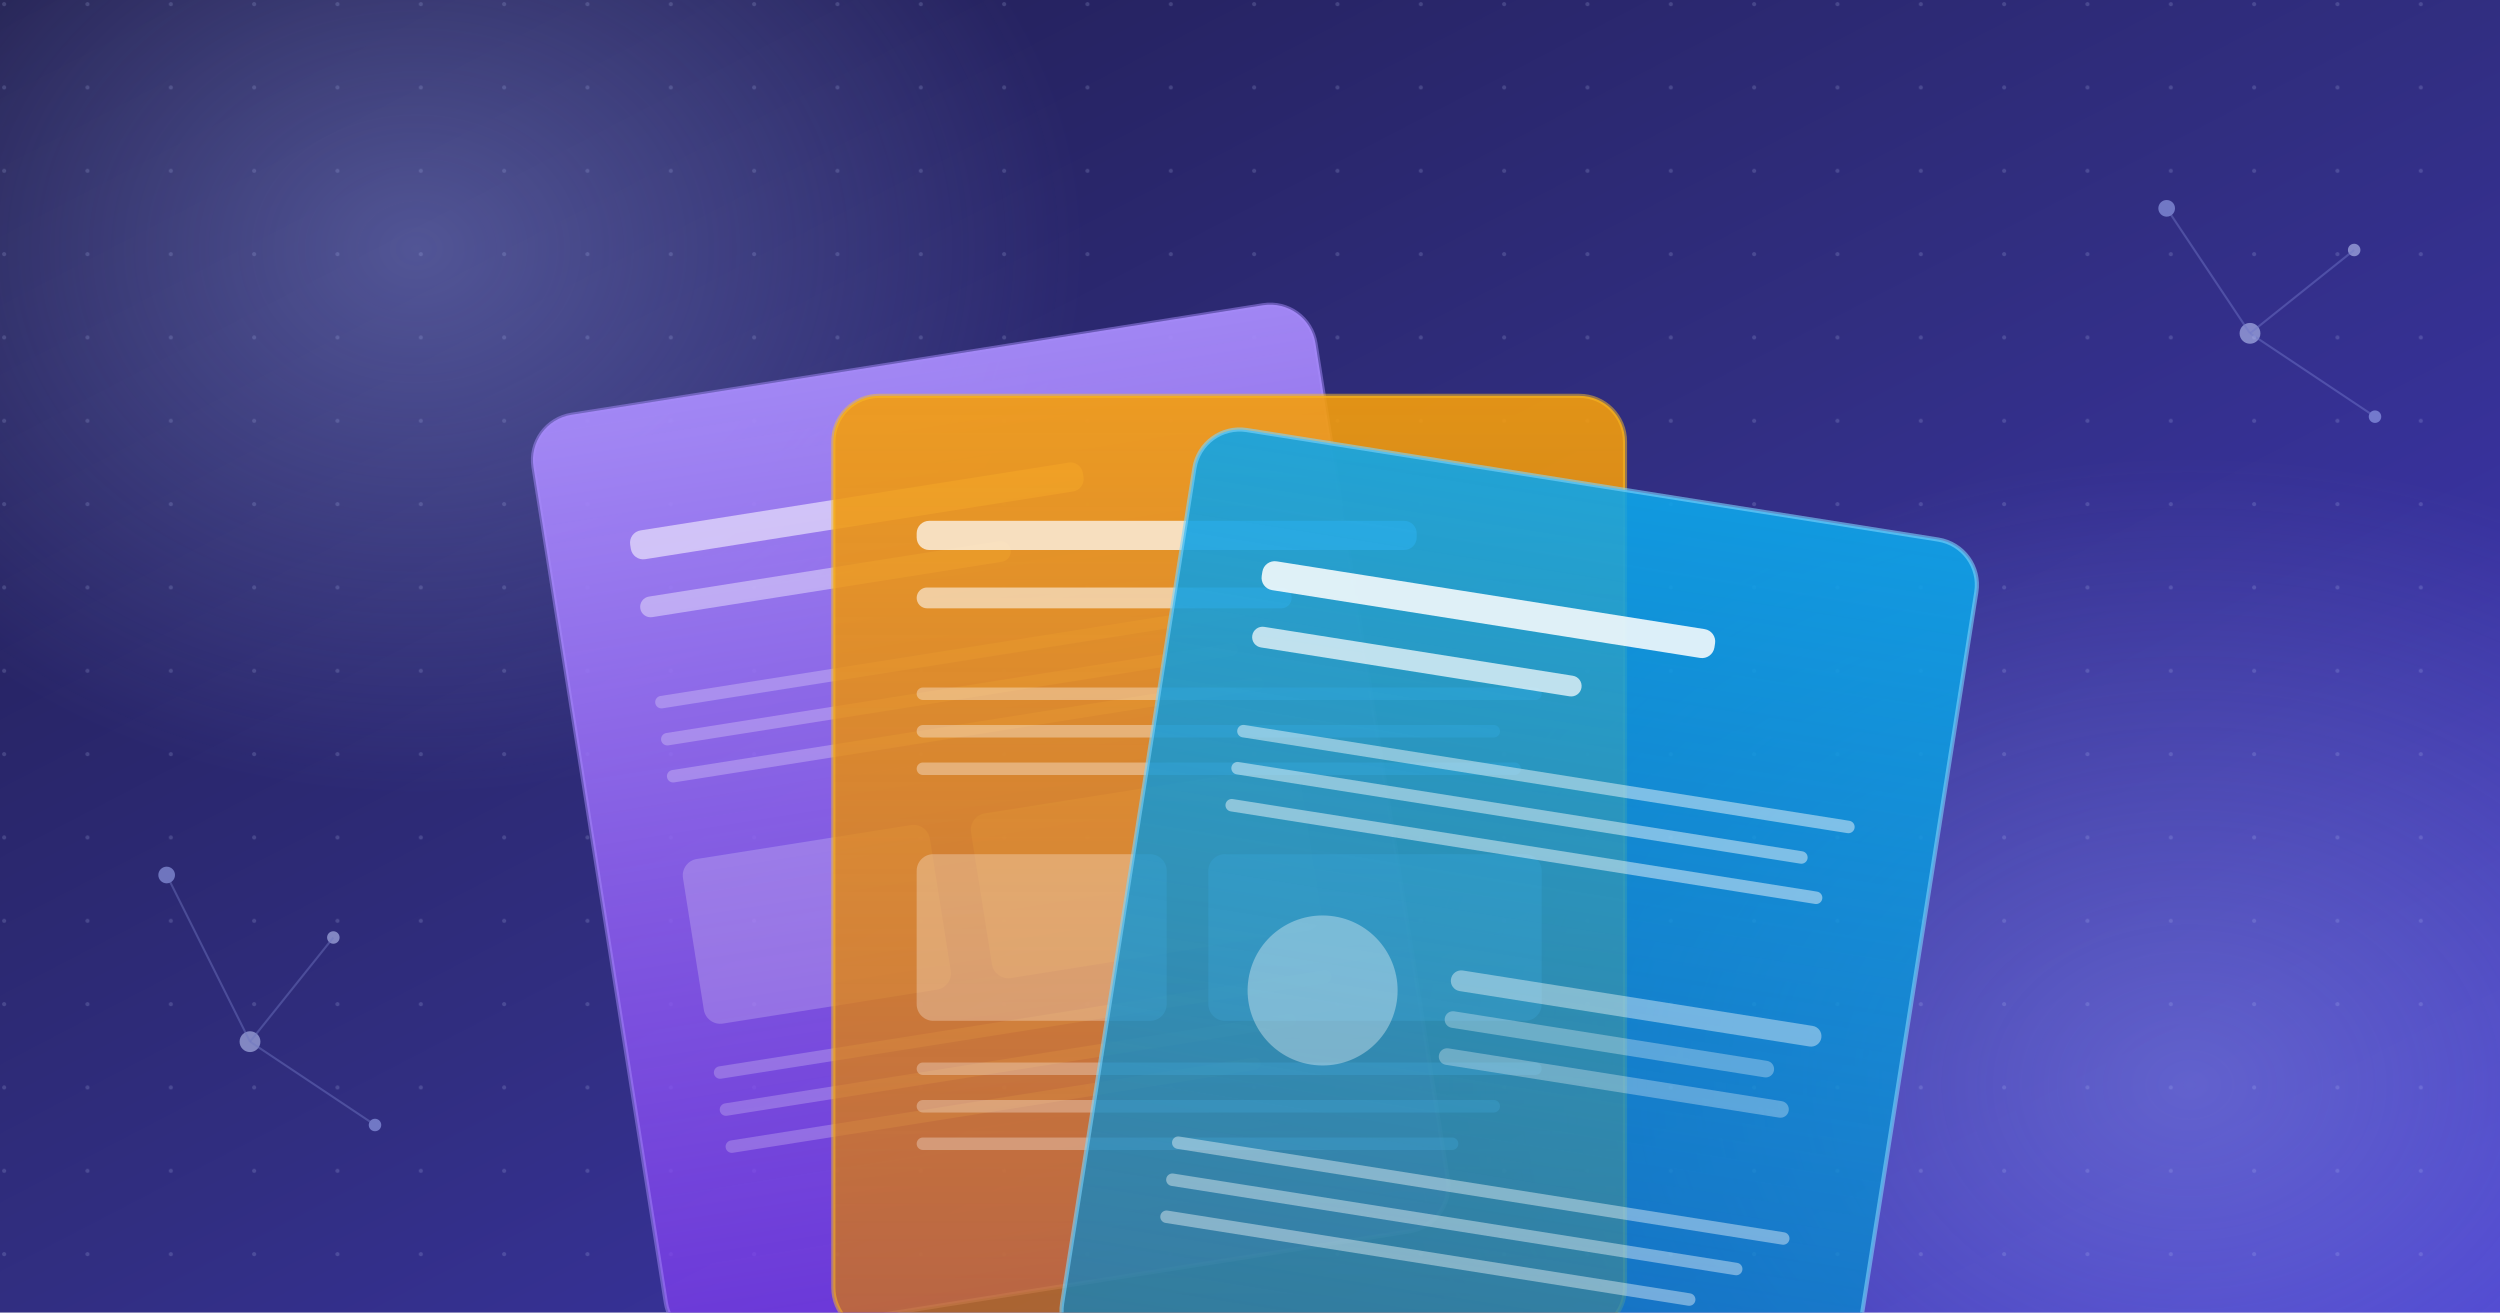
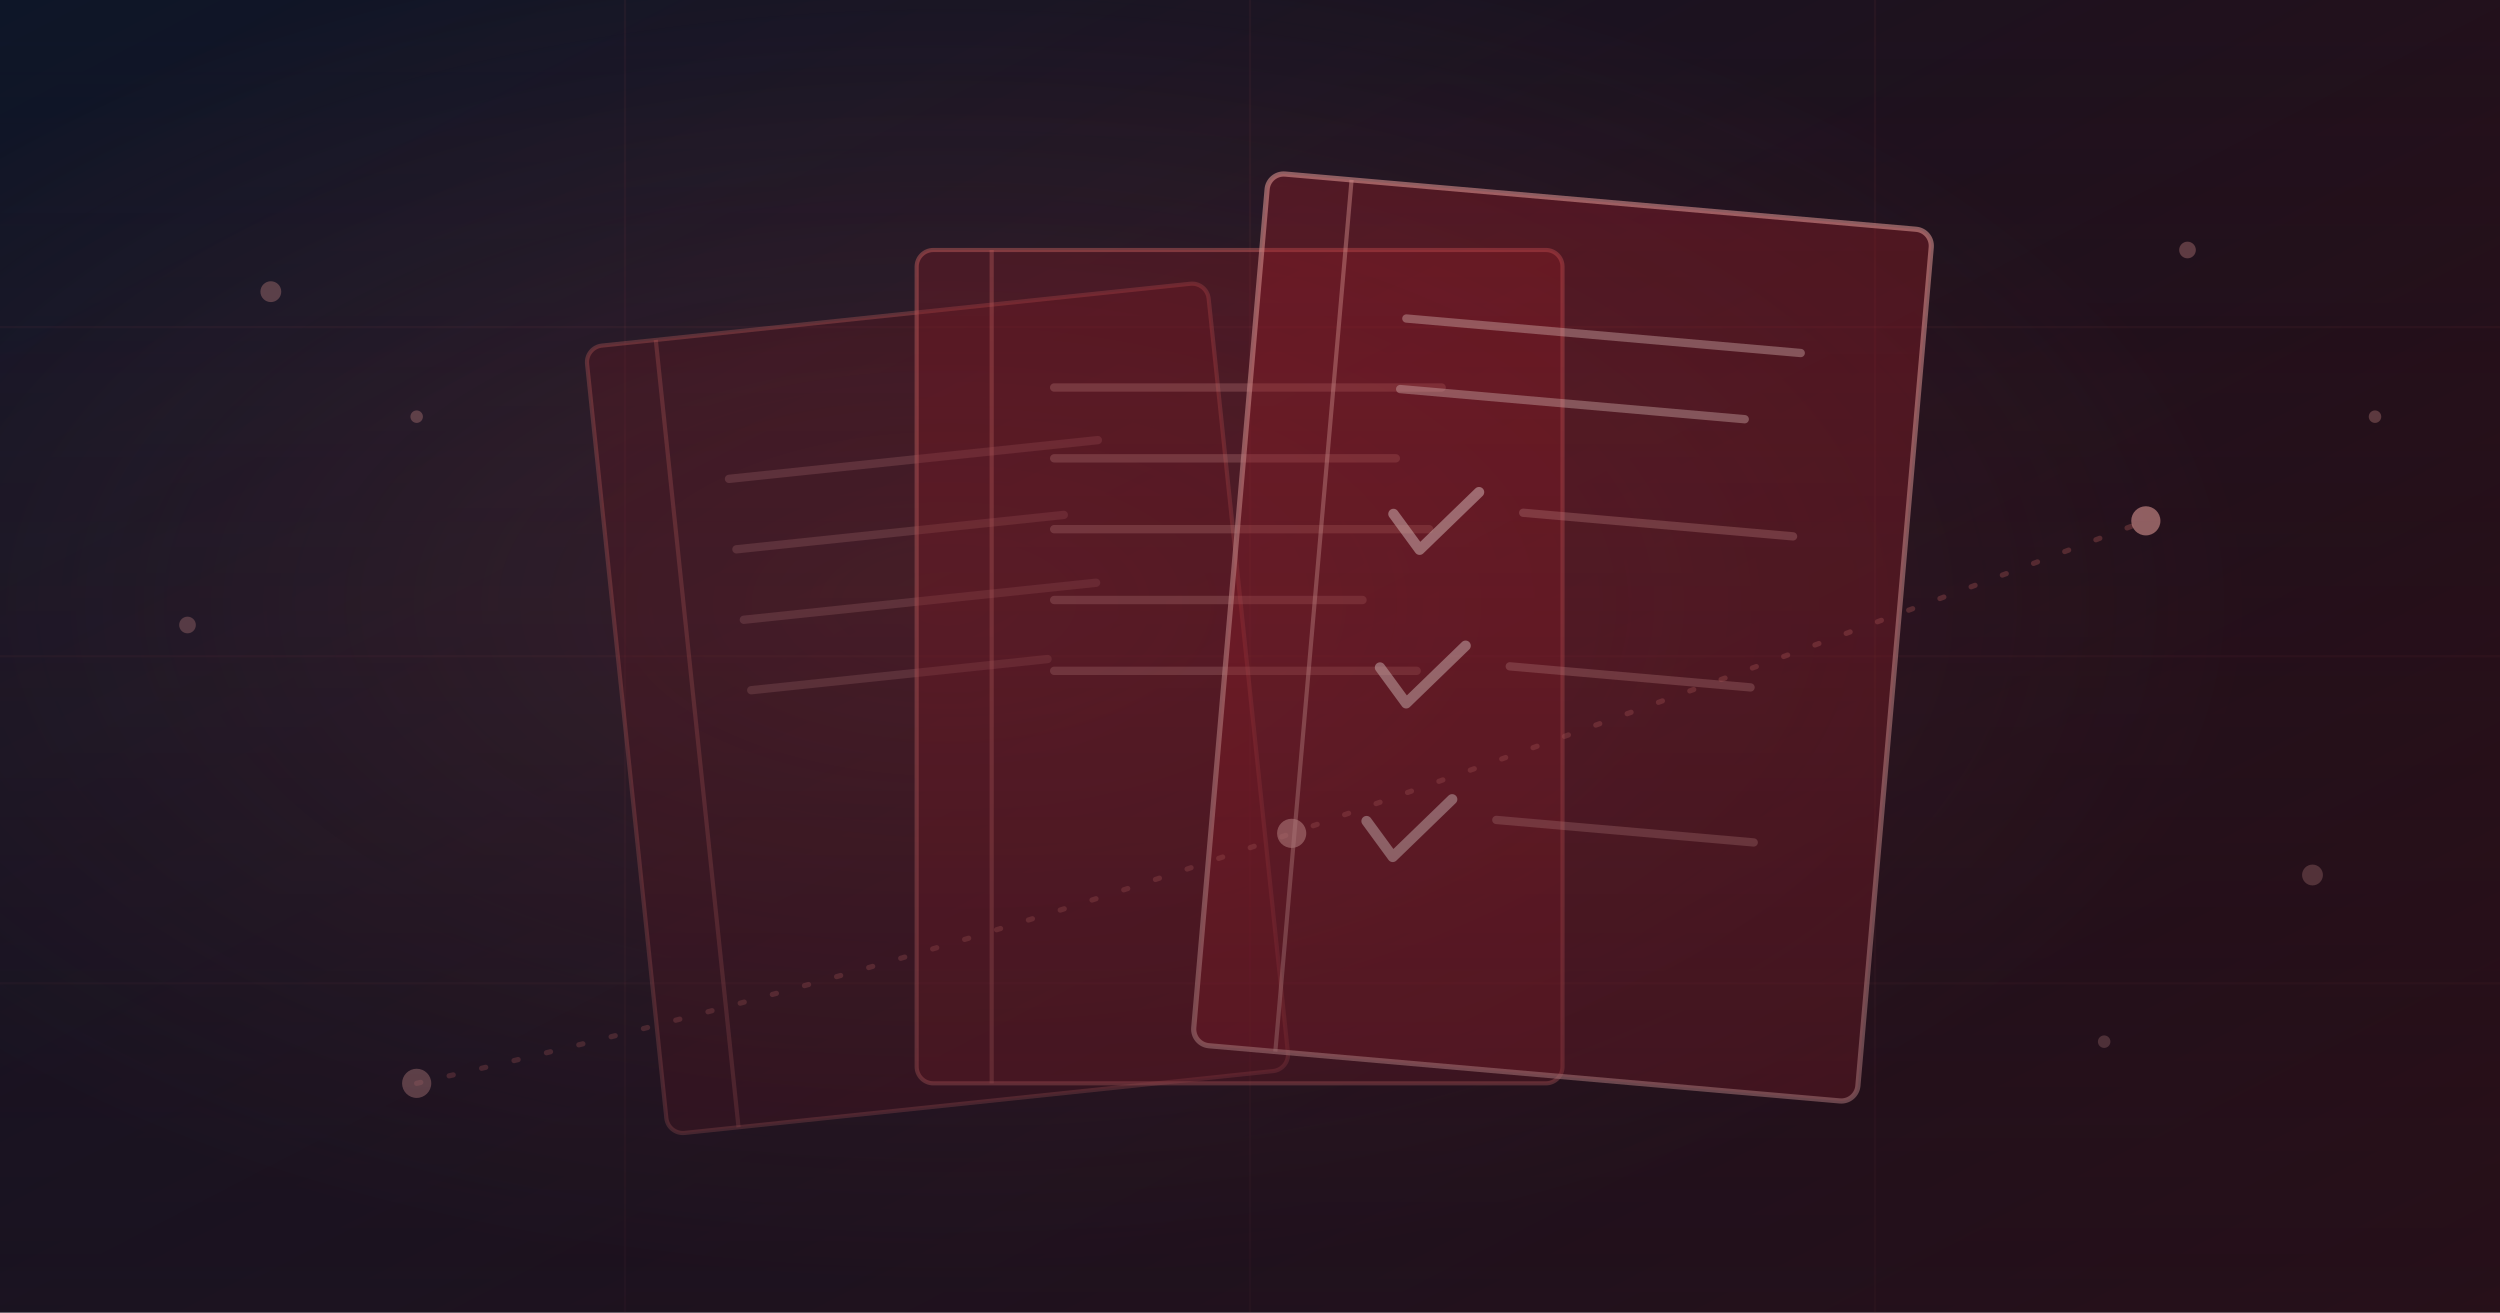
- <svg xmlns="http://www.w3.org/2000/svg" viewBox="0 0 1200 630" preserveAspectRatio="xMidYMid slice">
+ <svg xmlns="http://www.w3.org/2000/svg" viewBox="0 0 1200 630" preserveAspectRatio="xMidYMid slice" role="img" aria-labelledby="title desc">
  <defs>
    <linearGradient id="bg" x1="0%" y1="0%" x2="100%" y2="100%">
-       <stop offset="0%" stop-color="#1e1b4b" />
-       <stop offset="50%" stop-color="#312e81" />
-       <stop offset="100%" stop-color="#4338ca" />
+       <stop offset="0%" stop-color="#0e1628" />
+       <stop offset="100%" stop-color="#360b0f" />
    </linearGradient>
-     <linearGradient id="doc1" x1="0%" y1="0%" x2="0%" y2="100%">
-       <stop offset="0%" stop-color="#0ea5e9" stop-opacity="0.9" />
-       <stop offset="100%" stop-color="#0284c7" stop-opacity="0.7" />
+     <radialGradient id="glow" cx="38%" cy="46%" r="52%">
+       <stop offset="0%" stop-color="#cc615f" stop-opacity="0.20" />
+       <stop offset="100%" stop-color="#cc615f" stop-opacity="0" />
+     </radialGradient>
+     <linearGradient id="ov" x1="0" y1="0" x2="0" y2="1">
+       <stop offset="0%" stop-color="#0e1628" stop-opacity="0" />
+       <stop offset="100%" stop-color="#0e1628" stop-opacity="0.4" />
    </linearGradient>
-     <linearGradient id="doc2" x1="0%" y1="0%" x2="0%" y2="100%">
-       <stop offset="0%" stop-color="#f59e0b" stop-opacity="0.9" />
-       <stop offset="100%" stop-color="#d97706" stop-opacity="0.7" />
-     </linearGradient>
-     <linearGradient id="doc3" x1="0%" y1="0%" x2="0%" y2="100%">
-       <stop offset="0%" stop-color="#a78bfa" stop-opacity="0.95" />
-       <stop offset="100%" stop-color="#7c3aed" stop-opacity="0.75" />
-     </linearGradient>
-     <radialGradient id="glow" cx="50%" cy="50%" r="50%">
-       <stop offset="0%" stop-color="#a5b4fc" stop-opacity="0.35" />
-       <stop offset="100%" stop-color="#a5b4fc" stop-opacity="0" />
-     </radialGradient>
-     <pattern id="dots" x="0" y="0" width="40" height="40" patternUnits="userSpaceOnUse">
-       <circle cx="2" cy="2" r="1" fill="#c7d2fe" fill-opacity="0.18" />
-     </pattern>
  </defs>
  <rect width="1200" height="630" fill="url(#bg)" />
-   <rect width="1200" height="630" fill="url(#dots)" />
-   <ellipse cx="200" cy="120" rx="320" ry="260" fill="url(#glow)" />
-   <ellipse cx="1050" cy="520" rx="380" ry="300" fill="url(#glow)" />
-   <g transform="translate(280,150)">
-     <g transform="translate(0,0) rotate(-9 320 200)">
-       <rect x="0" y="0" width="380" height="450" rx="22" fill="url(#doc3)" stroke="#a78bfa" stroke-width="2" stroke-opacity="0.5" />
-       <rect x="40" y="60" width="220" height="14" rx="6" fill="#ffffff" fill-opacity="0.55" />
-       <rect x="40" y="92" width="180" height="10" rx="5" fill="#ffffff" fill-opacity="0.4" />
-       <rect x="40" y="140" width="300" height="6" rx="3" fill="#ffffff" fill-opacity="0.25" />
-       <rect x="40" y="158" width="280" height="6" rx="3" fill="#ffffff" fill-opacity="0.25" />
-       <rect x="40" y="176" width="290" height="6" rx="3" fill="#ffffff" fill-opacity="0.25" />
-       <rect x="40" y="220" width="120" height="80" rx="8" fill="#ffffff" fill-opacity="0.2" />
-       <rect x="180" y="220" width="160" height="80" rx="8" fill="#ffffff" fill-opacity="0.2" />
-       <rect x="40" y="320" width="300" height="6" rx="3" fill="#ffffff" fill-opacity="0.22" />
-       <rect x="40" y="338" width="280" height="6" rx="3" fill="#ffffff" fill-opacity="0.22" />
-       <rect x="40" y="356" width="260" height="6" rx="3" fill="#ffffff" fill-opacity="0.22" />
-     </g>
-     <g transform="translate(120,40)">
-       <rect x="0" y="0" width="380" height="450" rx="22" fill="url(#doc2)" stroke="#fbbf24" stroke-width="2" stroke-opacity="0.5" />
-       <rect x="40" y="60" width="240" height="14" rx="6" fill="#ffffff" fill-opacity="0.7" />
-       <rect x="40" y="92" width="180" height="10" rx="5" fill="#ffffff" fill-opacity="0.55" />
-       <rect x="40" y="140" width="300" height="6" rx="3" fill="#ffffff" fill-opacity="0.35" />
-       <rect x="40" y="158" width="280" height="6" rx="3" fill="#ffffff" fill-opacity="0.35" />
-       <rect x="40" y="176" width="290" height="6" rx="3" fill="#ffffff" fill-opacity="0.35" />
-       <rect x="40" y="220" width="120" height="80" rx="8" fill="#ffffff" fill-opacity="0.28" />
-       <rect x="180" y="220" width="160" height="80" rx="8" fill="#ffffff" fill-opacity="0.28" />
-       <rect x="40" y="320" width="300" height="6" rx="3" fill="#ffffff" fill-opacity="0.3" />
-       <rect x="40" y="338" width="280" height="6" rx="3" fill="#ffffff" fill-opacity="0.3" />
-       <rect x="40" y="356" width="260" height="6" rx="3" fill="#ffffff" fill-opacity="0.3" />
-     </g>
-     <g transform="translate(260,80) rotate(9 190 220)">
-       <rect x="0" y="0" width="380" height="450" rx="22" fill="url(#doc1)" stroke="#7dd3fc" stroke-width="2" stroke-opacity="0.6" />
-       <rect x="40" y="60" width="220" height="14" rx="6" fill="#ffffff" fill-opacity="0.85" />
-       <rect x="40" y="92" width="160" height="10" rx="5" fill="#ffffff" fill-opacity="0.7" />
-       <rect x="40" y="140" width="300" height="6" rx="3" fill="#ffffff" fill-opacity="0.45" />
-       <rect x="40" y="158" width="280" height="6" rx="3" fill="#ffffff" fill-opacity="0.45" />
-       <rect x="40" y="176" width="290" height="6" rx="3" fill="#ffffff" fill-opacity="0.45" />
-       <circle cx="100" cy="260" r="36" fill="#ffffff" fill-opacity="0.35" />
-       <rect x="160" y="240" width="180" height="10" rx="5" fill="#ffffff" fill-opacity="0.4" />
-       <rect x="160" y="260" width="160" height="8" rx="4" fill="#ffffff" fill-opacity="0.3" />
-       <rect x="160" y="278" width="170" height="8" rx="4" fill="#ffffff" fill-opacity="0.3" />
-       <rect x="40" y="340" width="300" height="6" rx="3" fill="#ffffff" fill-opacity="0.4" />
-       <rect x="40" y="358" width="280" height="6" rx="3" fill="#ffffff" fill-opacity="0.4" />
-       <rect x="40" y="376" width="260" height="6" rx="3" fill="#ffffff" fill-opacity="0.4" />
+   <rect width="1200" height="630" fill="url(#glow)" />
+   <g stroke="#cc615f" stroke-opacity="0.06" stroke-width="1">
+     <line x1="0" y1="157" x2="1200" y2="157" />
+     <line x1="0" y1="315" x2="1200" y2="315" />
+     <line x1="0" y1="472" x2="1200" y2="472" />
+     <line x1="300" y1="0" x2="300" y2="630" />
+     <line x1="600" y1="0" x2="600" y2="630" />
+     <line x1="900" y1="0" x2="900" y2="630" />
+   </g>
+   <g transform="translate(300,150) rotate(-6 150 190)">
+     <rect x="0" y="0" width="300" height="380" rx="8" fill="#7f1820" fill-opacity="0.28" stroke="#cc615f" stroke-opacity="0.35" stroke-width="2" />
+     <line x1="34" y1="0" x2="34" y2="380" stroke="#cc615f" stroke-opacity="0.30" stroke-width="2" />
+     <g stroke="#df9591" stroke-opacity="0.22" stroke-width="4" stroke-linecap="round">
+       <line x1="62" y1="70" x2="240" y2="70" />
+       <line x1="62" y1="104" x2="220" y2="104" />
+       <line x1="62" y1="138" x2="232" y2="138" />
+       <line x1="62" y1="172" x2="205" y2="172" />
    </g>
  </g>
-   <g opacity="0.55">
-     <circle cx="120" cy="500" r="5" fill="#c7d2fe" />
-     <circle cx="180" cy="540" r="3" fill="#a5b4fc" />
-     <circle cx="80" cy="420" r="4" fill="#a5b4fc" />
-     <circle cx="160" cy="450" r="3" fill="#c7d2fe" />
-     <line x1="120" y1="500" x2="180" y2="540" stroke="#a5b4fc" stroke-width="1" stroke-opacity="0.45" />
-     <line x1="120" y1="500" x2="80" y2="420" stroke="#a5b4fc" stroke-width="1" stroke-opacity="0.45" />
-     <line x1="120" y1="500" x2="160" y2="450" stroke="#a5b4fc" stroke-width="1" stroke-opacity="0.45" />
-     <circle cx="1080" cy="160" r="5" fill="#c7d2fe" />
-     <circle cx="1140" cy="200" r="3" fill="#a5b4fc" />
-     <circle cx="1040" cy="100" r="4" fill="#a5b4fc" />
-     <circle cx="1130" cy="120" r="3" fill="#c7d2fe" />
-     <line x1="1080" y1="160" x2="1140" y2="200" stroke="#a5b4fc" stroke-width="1" stroke-opacity="0.45" />
-     <line x1="1080" y1="160" x2="1040" y2="100" stroke="#a5b4fc" stroke-width="1" stroke-opacity="0.45" />
-     <line x1="1080" y1="160" x2="1130" y2="120" stroke="#a5b4fc" stroke-width="1" stroke-opacity="0.45" />
+   <g transform="translate(440,120)">
+     <rect x="0" y="0" width="310" height="400" rx="8" fill="#991c25" fill-opacity="0.32" stroke="#cc615f" stroke-opacity="0.48" stroke-width="2" />
+     <line x1="36" y1="0" x2="36" y2="400" stroke="#cc615f" stroke-opacity="0.38" stroke-width="2" />
+     <g stroke="#df9591" stroke-opacity="0.28" stroke-width="4" stroke-linecap="round">
+       <line x1="66" y1="66" x2="252" y2="66" />
+       <line x1="66" y1="100" x2="230" y2="100" />
+       <line x1="66" y1="134" x2="246" y2="134" />
+       <line x1="66" y1="168" x2="214" y2="168" />
+       <line x1="66" y1="202" x2="240" y2="202" />
+     </g>
  </g>
+   <g transform="translate(590,96) rotate(5 160 210)">
+     <rect x="0" y="0" width="320" height="420" rx="8" fill="#b12028" fill-opacity="0.34" stroke="#df9591" stroke-opacity="0.60" stroke-width="2.5" />
+     <line x1="40" y1="0" x2="40" y2="420" stroke="#df9591" stroke-opacity="0.45" stroke-width="2" />
+     <g stroke="#efc6c2" stroke-opacity="0.40" stroke-width="4" stroke-linecap="round">
+       <line x1="72" y1="64" x2="262" y2="64" />
+       <line x1="72" y1="98" x2="238" y2="98" />
+     </g>
+     <g fill="none" stroke="#efc6c2" stroke-opacity="0.55" stroke-width="5" stroke-linecap="round" stroke-linejoin="round">
+       <path d="M74 158 l14 16 26 -30" />
+       <path d="M74 232 l14 16 26 -30" />
+       <path d="M74 306 l14 16 26 -30" />
+     </g>
+     <g stroke="#df9591" stroke-opacity="0.32" stroke-width="4" stroke-linecap="round">
+       <line x1="136" y1="152" x2="266" y2="152" />
+       <line x1="136" y1="226" x2="252" y2="226" />
+       <line x1="136" y1="300" x2="260" y2="300" />
+     </g>
+   </g>
+   <path d="M 200 520 Q 420 470 620 400 T 1030 250" fill="none" stroke="#cc615f" stroke-opacity="0.35" stroke-width="2.5" stroke-dasharray="2 14" stroke-linecap="round" />
+   <g fill="#df9591">
+     <circle cx="200" cy="520" r="7" fill-opacity="0.5" />
+     <circle cx="620" cy="400" r="7" fill-opacity="0.6" />
+     <circle cx="1030" cy="250" r="7" fill-opacity="0.7" />
+   </g>
+   <g fill="#df9591" fill-opacity="0.35">
+     <circle cx="130" cy="140" r="5" />
+     <circle cx="200" cy="200" r="3" />
+     <circle cx="90" cy="300" r="4" />
+     <circle cx="1050" cy="120" r="4" />
+     <circle cx="1110" cy="420" r="5" />
+     <circle cx="1010" cy="500" r="3" />
+     <circle cx="1140" cy="200" r="3" />
+   </g>
+   <rect width="1200" height="630" fill="url(#ov)" />
</svg>
